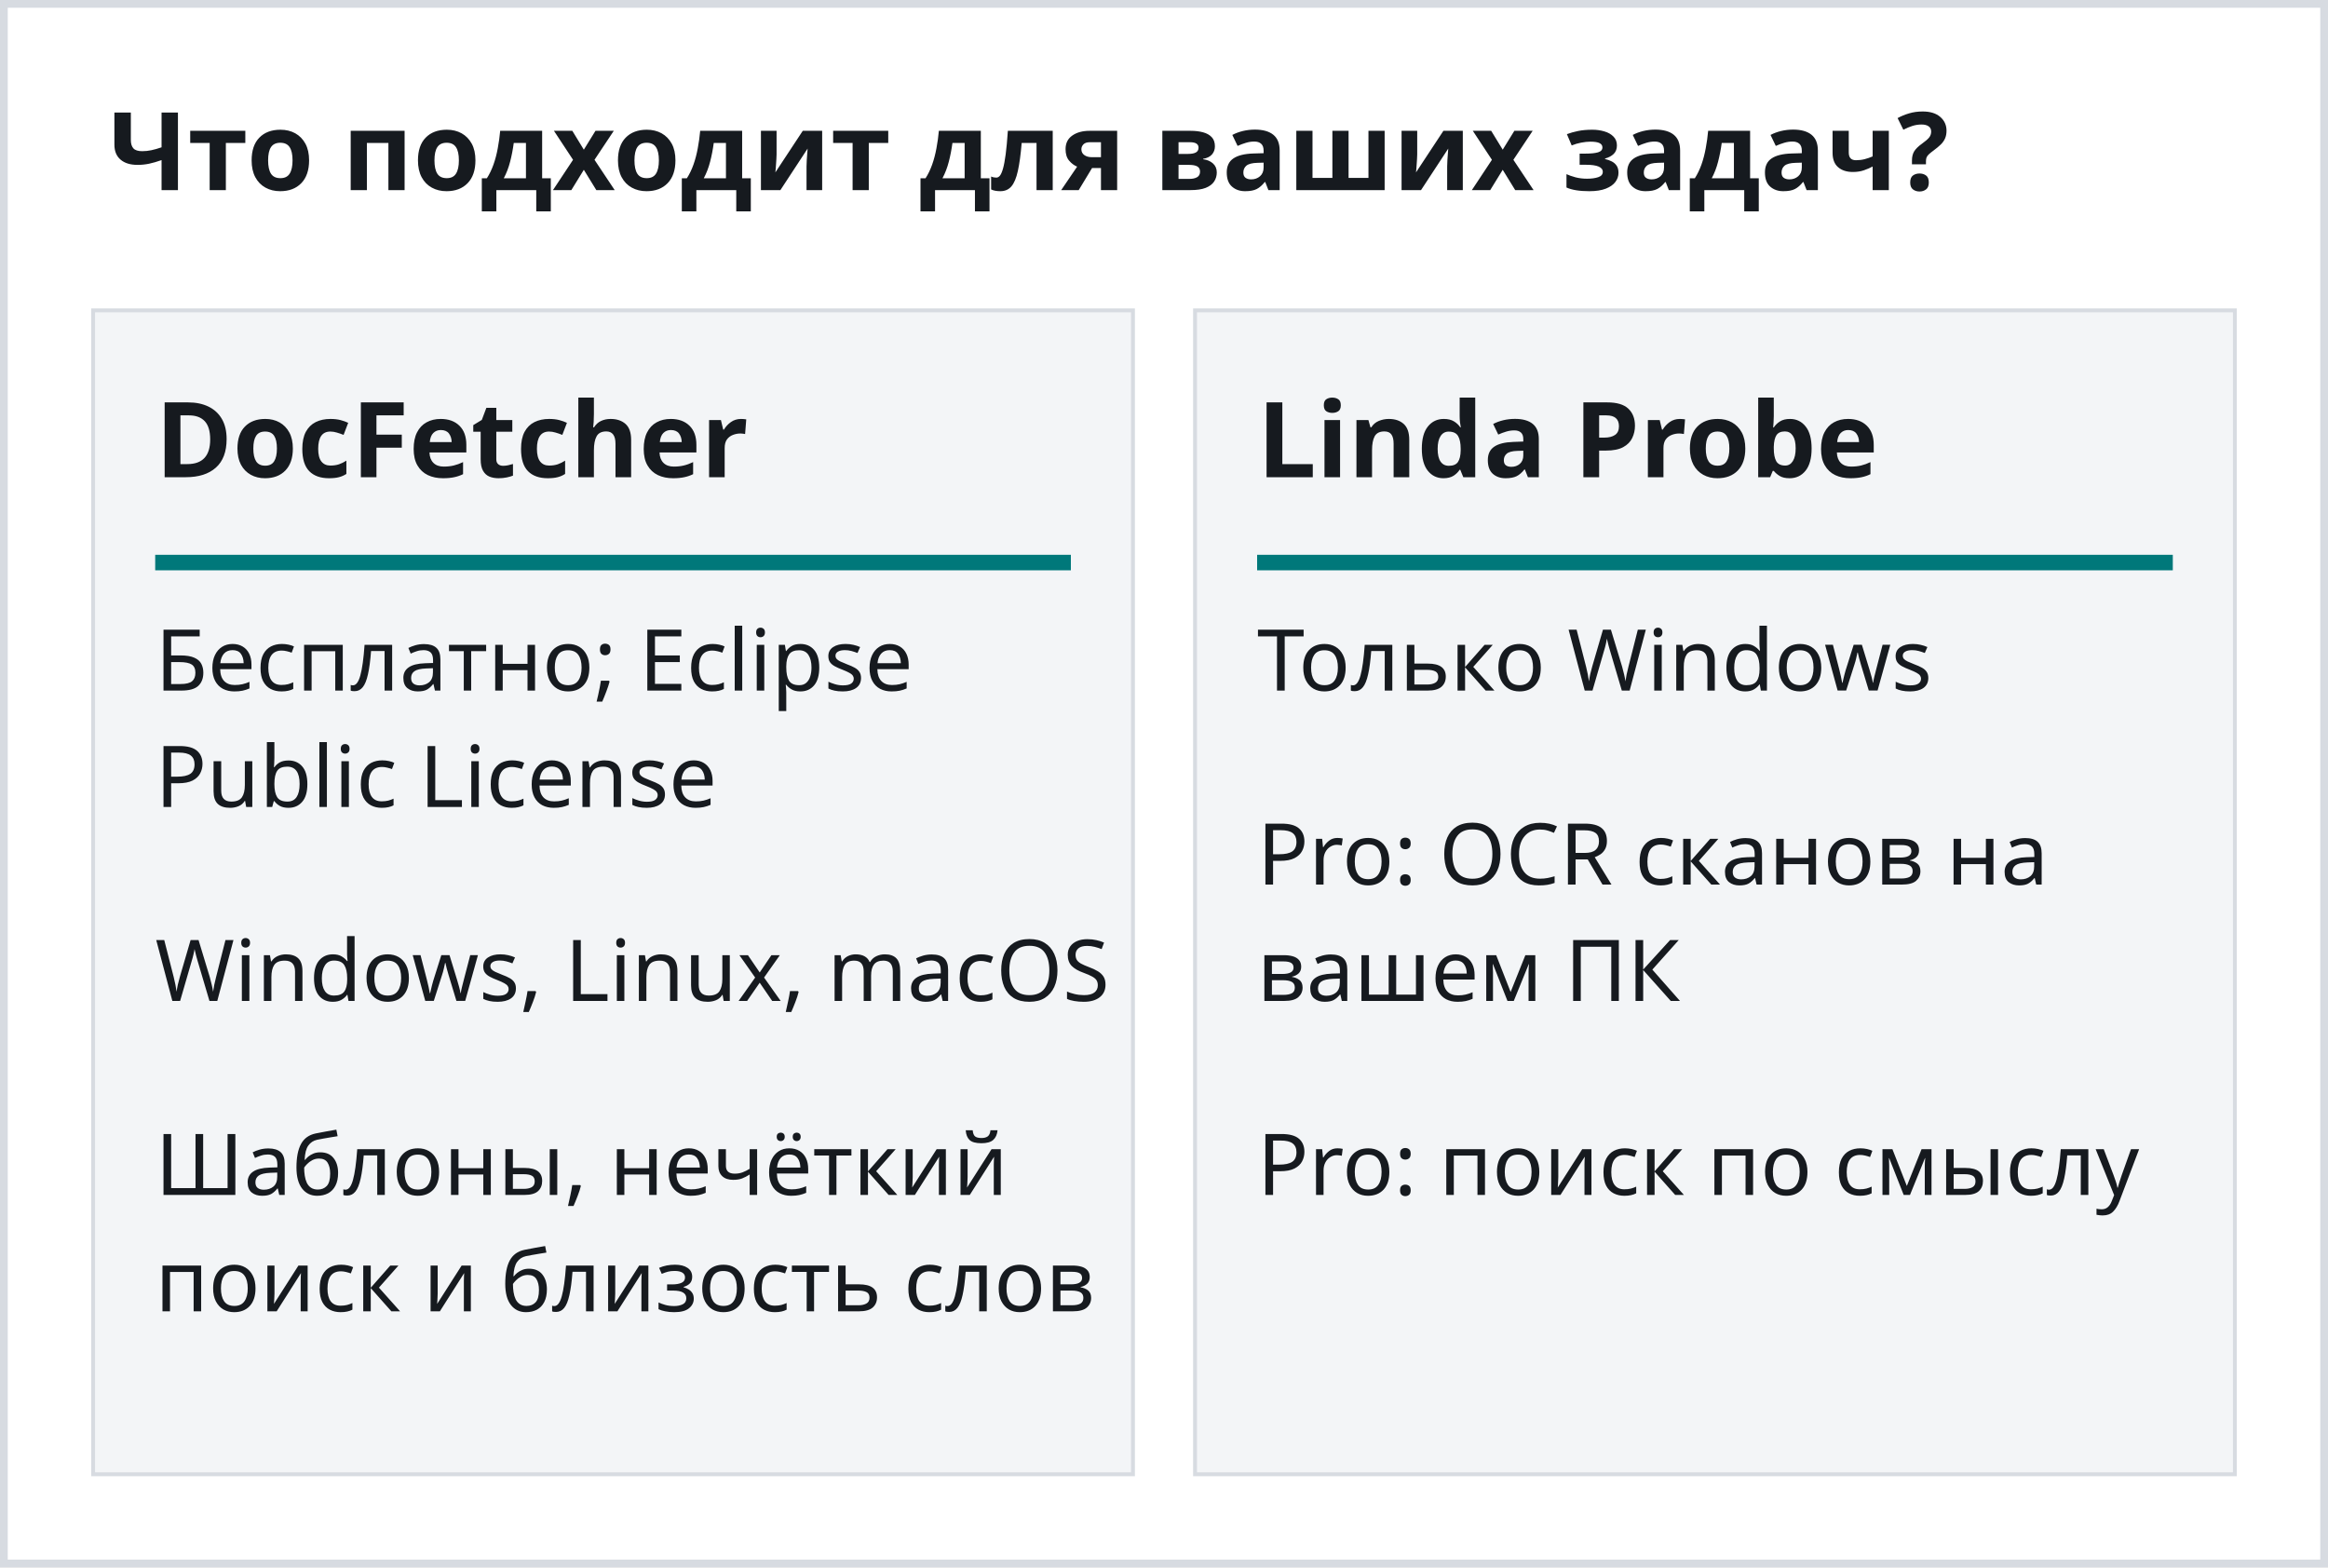
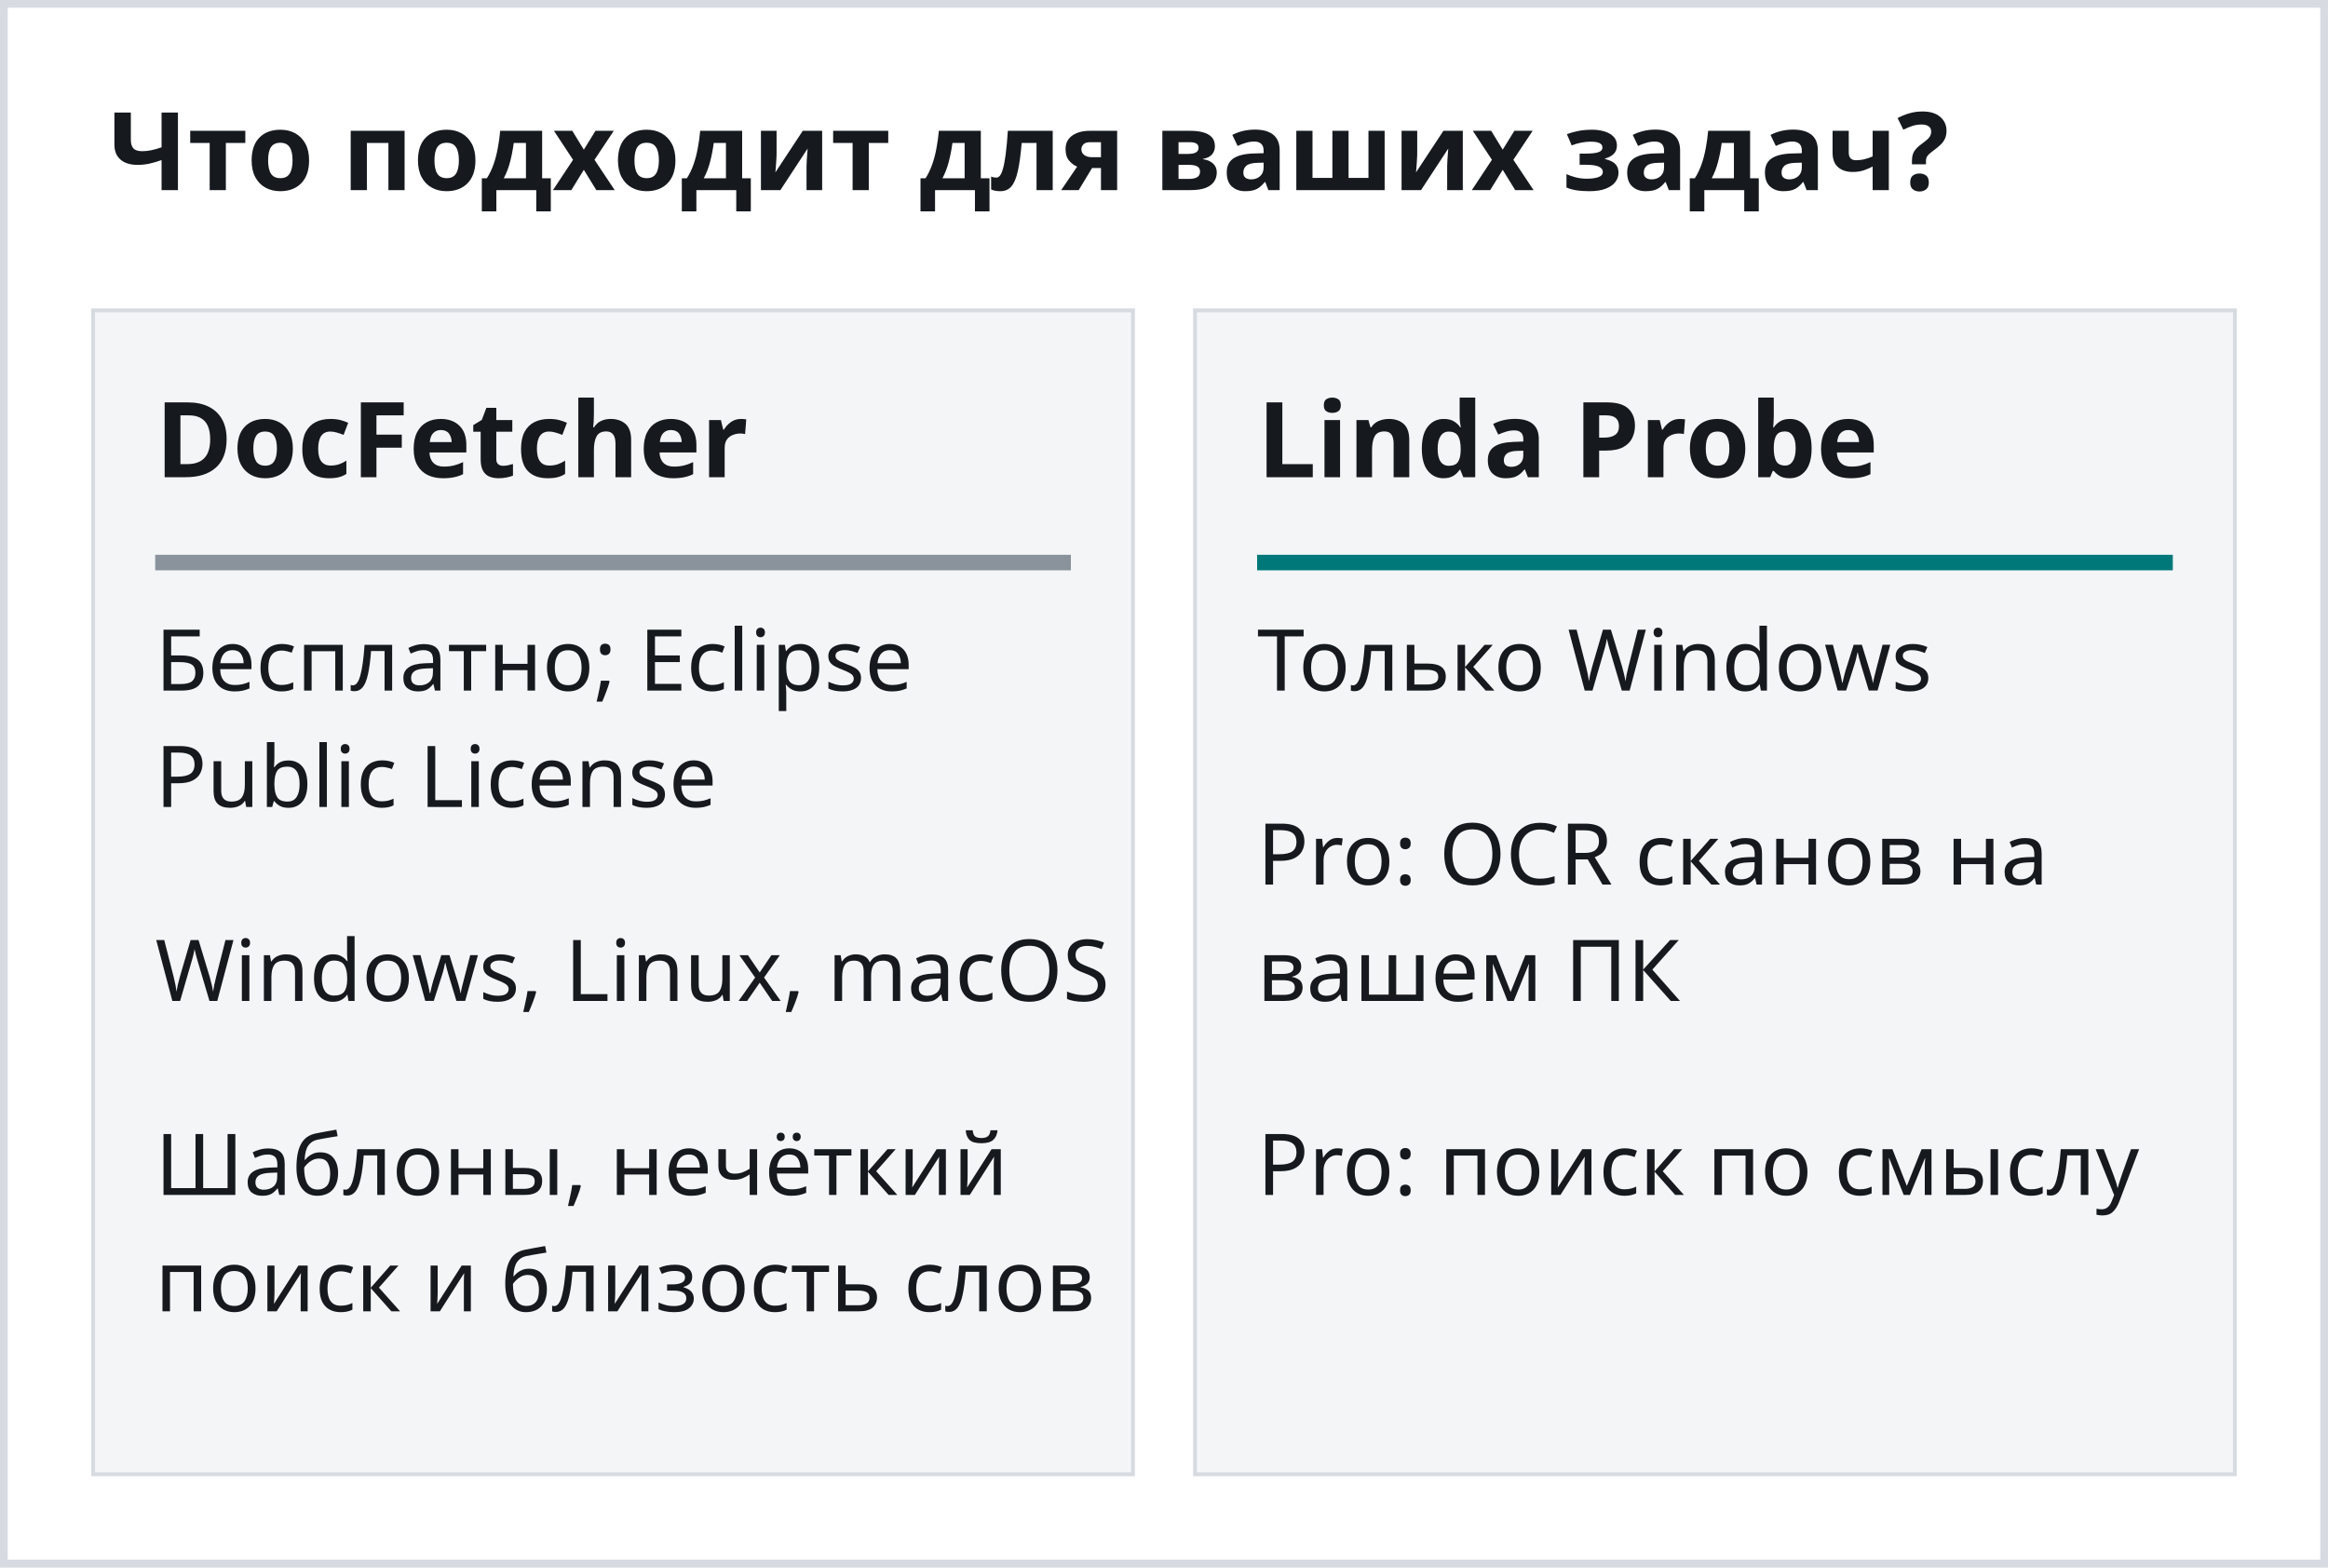
<svg xmlns="http://www.w3.org/2000/svg" xml:lang="ru" width="600" height="404" viewBox="0 0 600 404" role="img" aria-labelledby="title">
  <rect x="1" y="1" width="598" height="402" rx="0" fill="#ffffff" stroke="#d7dbe1" stroke-width="2" />
  <g font-family="Segoe UI Variable Text, Segoe UI, system-ui, sans-serif">
    <text x="28" y="49" font-size="28" font-weight="600" fill="#161a1f">
      <tspan x="28" dy="0">Что подходит для ваших задач?</tspan>
    </text>
    <rect x="24" y="80" width="268" height="300" rx="0" fill="#f3f5f7" stroke="#d7dbe1" />
    <text x="40" y="123" font-size="27" font-weight="600" fill="#161a1f">
      <tspan x="40" dy="0">DocFetcher</tspan>
    </text>
-     <path d="M40 145 H276" stroke="#00787a" stroke-width="4" />
+     <path d="M40 145 H276" stroke="#8a929b" stroke-width="4" />
    <text x="40" y="178" font-size="22" fill="#161a1f">
      <tspan x="40" dy="0">Бесплатно; Eclipse</tspan>
      <tspan x="40" dy="30">Public License</tspan>
    </text>
    <text x="40" y="258" font-size="22" fill="#161a1f">
      <tspan x="40" dy="0">Windows, Linux, macOS</tspan>
    </text>
    <text x="40" y="308" font-size="22" fill="#161a1f">
      <tspan x="40" dy="0">Шаблоны, нечёткий</tspan>
      <tspan x="40" dy="30">поиск и близость слов</tspan>
    </text>
    <rect x="308" y="80" width="268" height="300" rx="0" fill="#f3f5f7" stroke="#d7dbe1" />
    <text x="324" y="123" font-size="27" font-weight="600" fill="#161a1f">
      <tspan x="324" dy="0">Linda Probe</tspan>
    </text>
    <path d="M324 145 H560" stroke="#00787a" stroke-width="4" />
    <text x="324" y="178" font-size="22" fill="#161a1f">
      <tspan x="324" dy="0">Только Windows</tspan>
    </text>
    <text x="324" y="228" font-size="22" fill="#161a1f">
      <tspan x="324" dy="0">Pro: OCR сканов на</tspan>
      <tspan x="324" dy="30">вашем ПК</tspan>
    </text>
    <text x="324" y="308" font-size="22" fill="#161a1f">
      <tspan x="324" dy="0">Pro: поиск по смыслу</tspan>
    </text>
  </g>
</svg>
